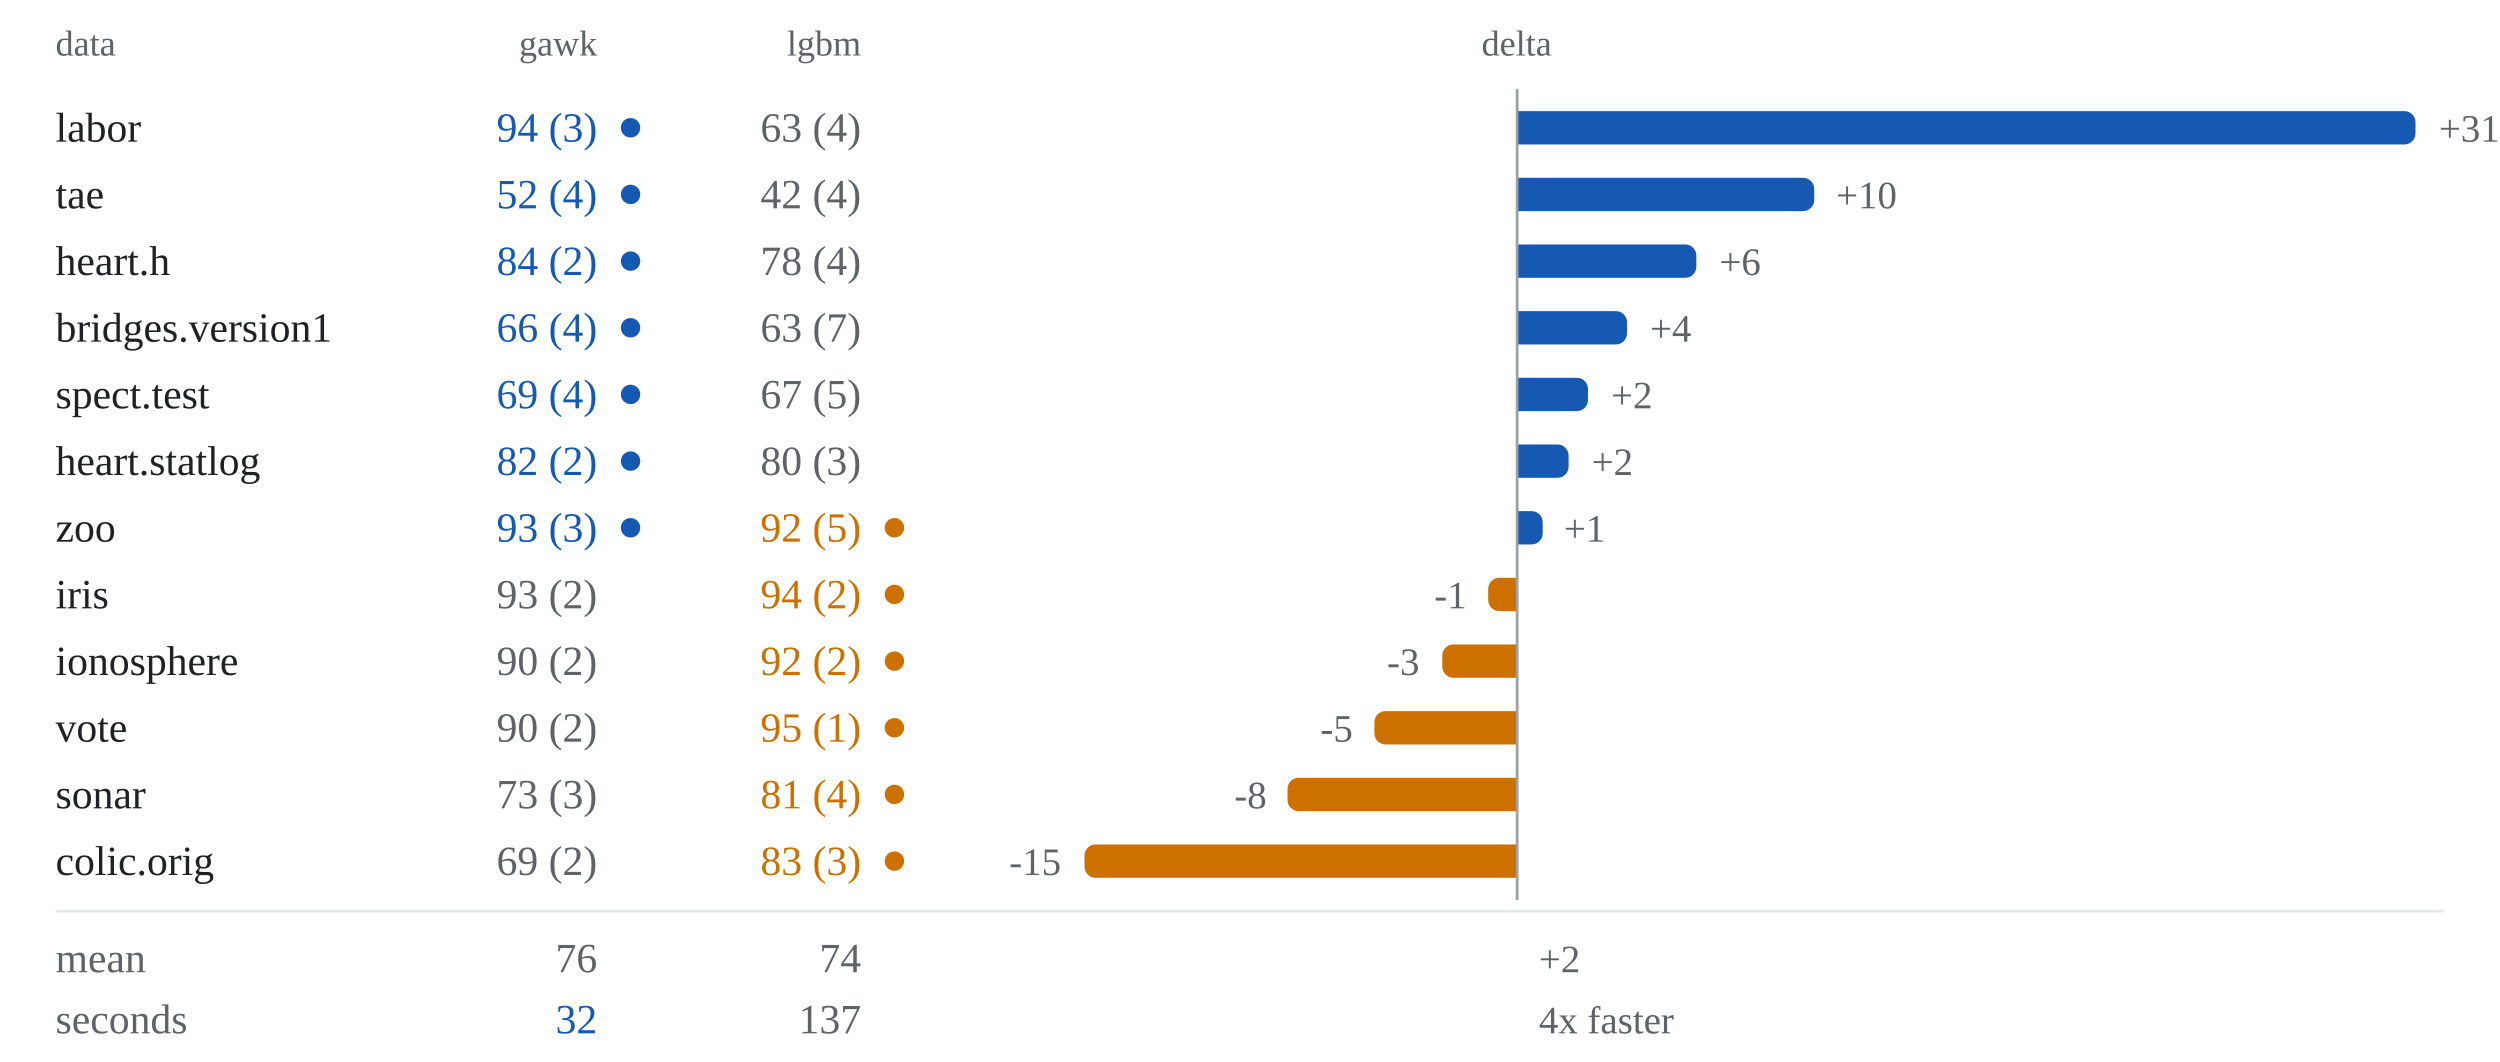
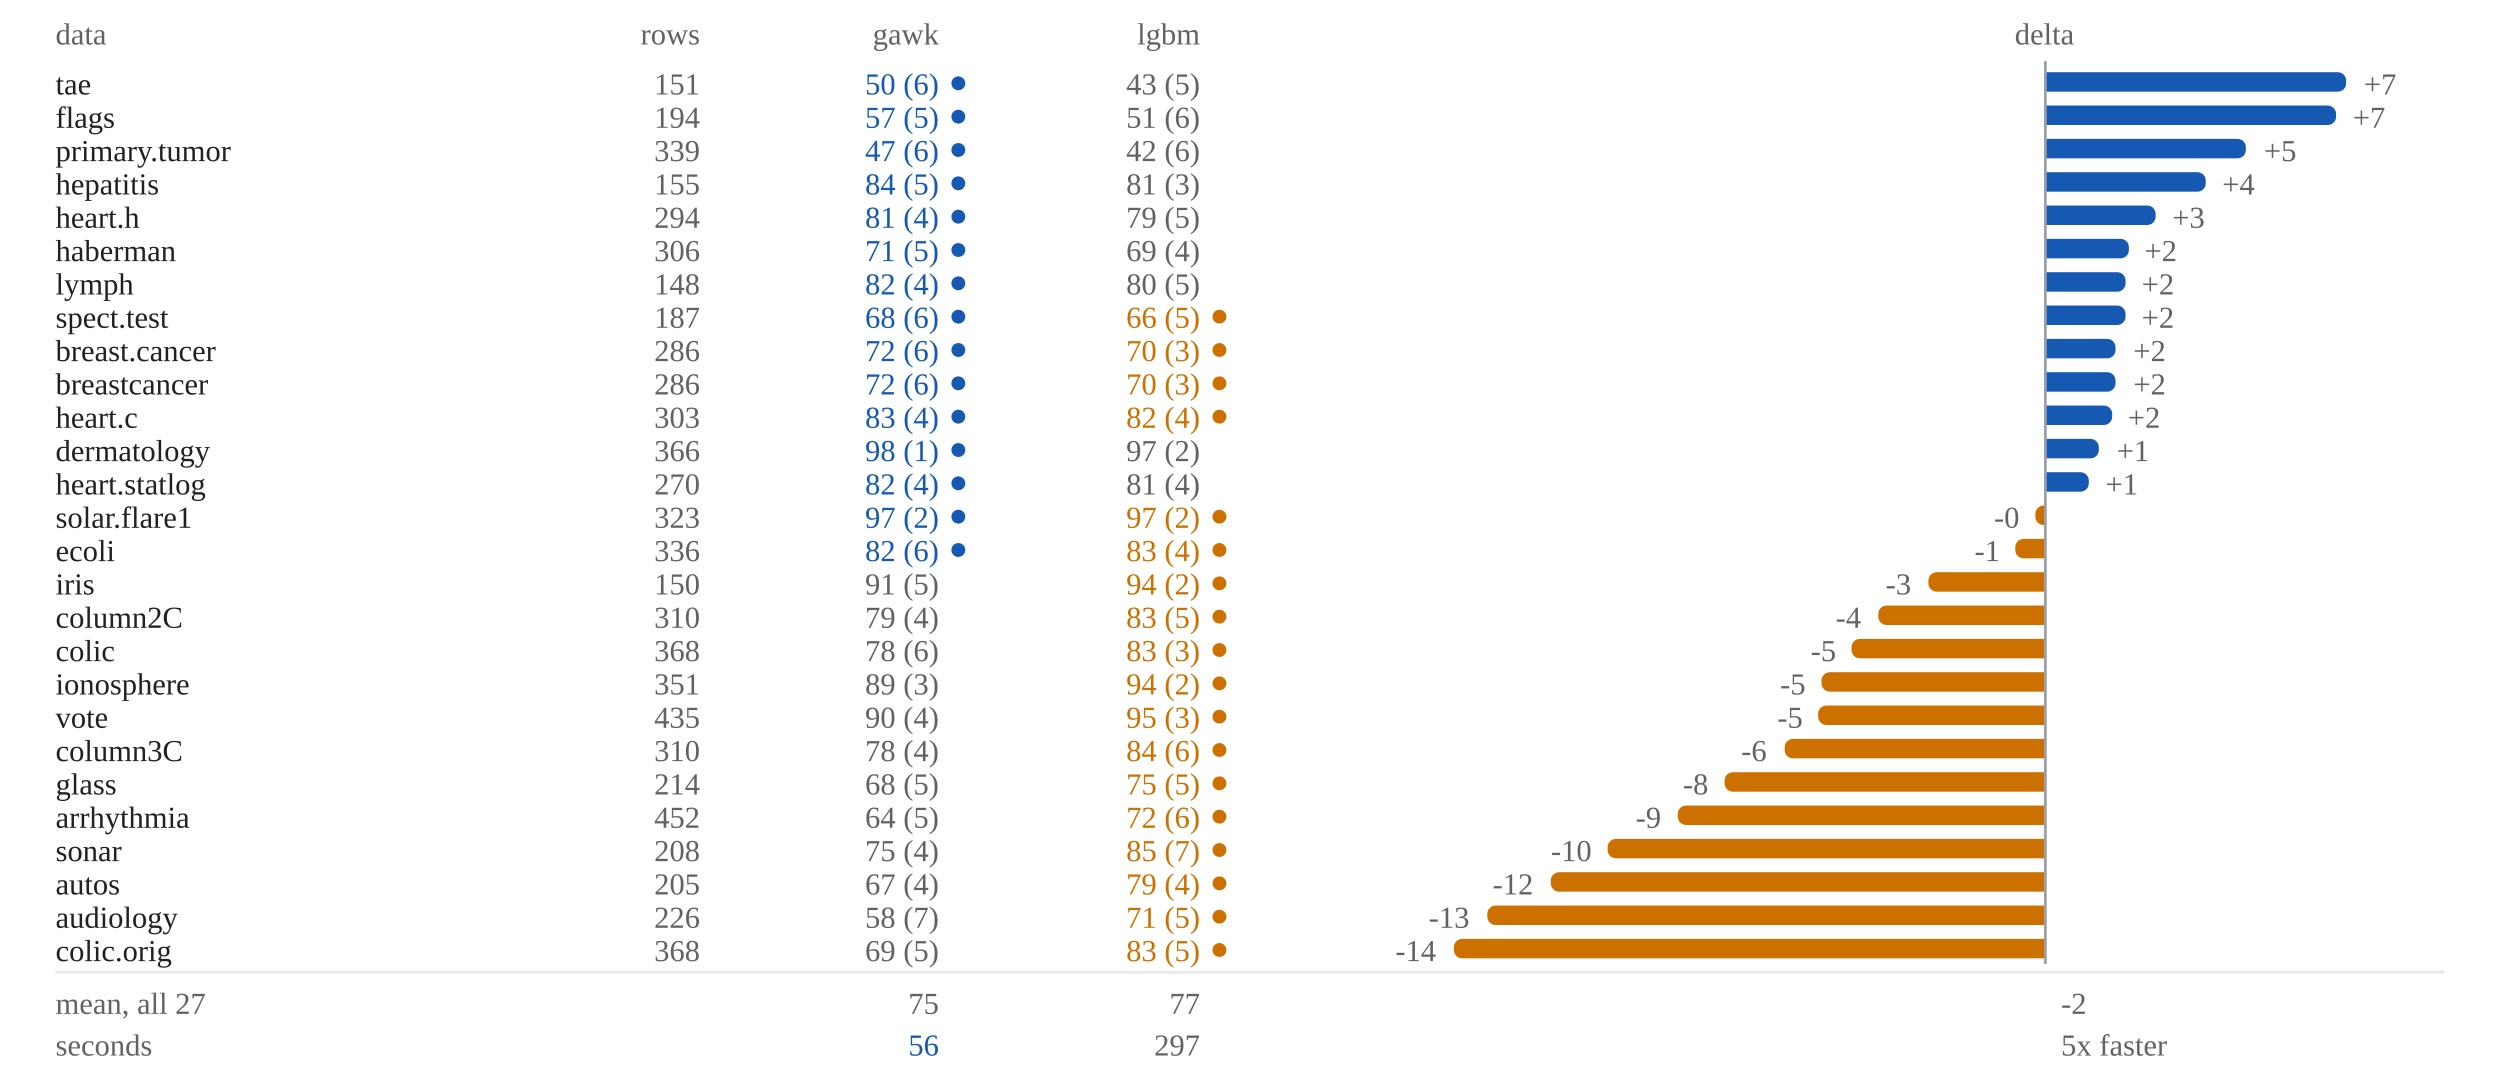
- <svg xmlns="http://www.w3.org/2000/svg" viewBox="0 0 900 382" width="900" height="382" role="img" aria-label="accuracy of gawk versus LightGBM, by dataset">
-   <text x="20" y="20" text-anchor="start" font-size="13" fill="#5f6368">data</text>
-   <text x="215" y="20" text-anchor="end" font-size="13" fill="#5f6368">gawk</text>
-   <text x="310" y="20" text-anchor="end" font-size="13" fill="#5f6368">lgbm</text>
-   <text x="546" y="20" text-anchor="middle" font-size="13" fill="#5f6368">delta</text>
-   <text x="20" y="51" text-anchor="start" font-size="15" fill="#202124">labor</text>
-   <text x="215" y="51" text-anchor="end" font-size="15" fill="#1559b3">94 (3)</text>
-   <text x="310" y="51" text-anchor="end" font-size="15" fill="#5f6368">63 (4)</text>
-   <circle cx="227" cy="46" r="3.5" fill="#1559b3" />
-   <path d="M546.169,40 h319.41 a4,4 0 0 1 4,4 v4 a4,4 0 0 1 -4,4 h-319.41 z" fill="#1559b3" />
-   <text x="878" y="51" text-anchor="start" font-size="14" fill="#5f6368">+31</text>
-   <text x="20" y="75" text-anchor="start" font-size="15" fill="#202124">tae</text>
-   <text x="215" y="75" text-anchor="end" font-size="15" fill="#1559b3">52 (4)</text>
-   <text x="310" y="75" text-anchor="end" font-size="15" fill="#5f6368">42 (4)</text>
-   <circle cx="227" cy="70" r="3.5" fill="#1559b3" />
-   <path d="M546.169,64 h102.952 a4,4 0 0 1 4,4 v4 a4,4 0 0 1 -4,4 h-102.952 z" fill="#1559b3" />
-   <text x="661" y="75" text-anchor="start" font-size="14" fill="#5f6368">+10</text>
-   <text x="20" y="99" text-anchor="start" font-size="15" fill="#202124">heart.h</text>
-   <text x="215" y="99" text-anchor="end" font-size="15" fill="#1559b3">84 (2)</text>
-   <text x="310" y="99" text-anchor="end" font-size="15" fill="#5f6368">78 (4)</text>
-   <circle cx="227" cy="94" r="3.5" fill="#1559b3" />
-   <path d="M546.169,88 h60.511 a4,4 0 0 1 4,4 v4 a4,4 0 0 1 -4,4 h-60.511 z" fill="#1559b3" />
-   <text x="619" y="99" text-anchor="start" font-size="14" fill="#5f6368">+6</text>
-   <text x="20" y="123" text-anchor="start" font-size="15" fill="#202124">bridges.version1</text>
-   <text x="215" y="123" text-anchor="end" font-size="15" fill="#1559b3">66 (4)</text>
-   <text x="310" y="123" text-anchor="end" font-size="15" fill="#5f6368">63 (7)</text>
-   <circle cx="227" cy="118" r="3.5" fill="#1559b3" />
-   <path d="M546.169,112 h35.561 a4,4 0 0 1 4,4 v4 a4,4 0 0 1 -4,4 h-35.561 z" fill="#1559b3" />
-   <text x="594" y="123" text-anchor="start" font-size="14" fill="#5f6368">+4</text>
-   <text x="20" y="147" text-anchor="start" font-size="15" fill="#202124">spect.test</text>
-   <text x="215" y="147" text-anchor="end" font-size="15" fill="#1559b3">69 (4)</text>
-   <text x="310" y="147" text-anchor="end" font-size="15" fill="#5f6368">67 (5)</text>
-   <circle cx="227" cy="142" r="3.5" fill="#1559b3" />
-   <path d="M546.169,136 h21.498 a4,4 0 0 1 4,4 v4 a4,4 0 0 1 -4,4 h-21.498 z" fill="#1559b3" />
-   <text x="580" y="147" text-anchor="start" font-size="14" fill="#5f6368">+2</text>
-   <text x="20" y="171" text-anchor="start" font-size="15" fill="#202124">heart.statlog</text>
-   <text x="215" y="171" text-anchor="end" font-size="15" fill="#1559b3">82 (2)</text>
-   <text x="310" y="171" text-anchor="end" font-size="15" fill="#5f6368">80 (3)</text>
-   <circle cx="227" cy="166" r="3.5" fill="#1559b3" />
-   <path d="M546.169,160 h14.526 a4,4 0 0 1 4,4 v4 a4,4 0 0 1 -4,4 h-14.526 z" fill="#1559b3" />
-   <text x="573" y="171" text-anchor="start" font-size="14" fill="#5f6368">+2</text>
-   <text x="20" y="195" text-anchor="start" font-size="15" fill="#202124">zoo</text>
-   <text x="215" y="195" text-anchor="end" font-size="15" fill="#1559b3">93 (3)</text>
-   <text x="310" y="195" text-anchor="end" font-size="15" fill="#cc7000">92 (5)</text>
-   <circle cx="227" cy="190" r="3.5" fill="#1559b3" />
-   <circle cx="322" cy="190" r="3.5" fill="#cc7000" />
-   <path d="M546.169,184 h5.195 a4,4 0 0 1 4,4 v4 a4,4 0 0 1 -4,4 h-5.195 z" fill="#1559b3" />
-   <text x="563" y="195" text-anchor="start" font-size="14" fill="#5f6368">+1</text>
-   <text x="20" y="219" text-anchor="start" font-size="15" fill="#202124">iris</text>
-   <text x="215" y="219" text-anchor="end" font-size="15" fill="#5f6368">93 (2)</text>
-   <text x="310" y="219" text-anchor="end" font-size="15" fill="#cc7000">94 (2)</text>
-   <circle cx="322" cy="214" r="3.5" fill="#cc7000" />
-   <path d="M546.169,208 h-6.421 a4,4 0 0 0 -4,4 v4 a4,4 0 0 0 4,4 h6.421 z" fill="#cc7000" />
-   <text x="528" y="219" text-anchor="end" font-size="14" fill="#5f6368">-1</text>
-   <text x="20" y="243" text-anchor="start" font-size="15" fill="#202124">ionosphere</text>
-   <text x="215" y="243" text-anchor="end" font-size="15" fill="#5f6368">90 (2)</text>
-   <text x="310" y="243" text-anchor="end" font-size="15" fill="#cc7000">92 (2)</text>
-   <circle cx="322" cy="238" r="3.5" fill="#cc7000" />
-   <path d="M546.169,232 h-22.941 a4,4 0 0 0 -4,4 v4 a4,4 0 0 0 4,4 h22.941 z" fill="#cc7000" />
-   <text x="511" y="243" text-anchor="end" font-size="14" fill="#5f6368">-3</text>
-   <text x="20" y="267" text-anchor="start" font-size="15" fill="#202124">vote</text>
-   <text x="215" y="267" text-anchor="end" font-size="15" fill="#5f6368">90 (2)</text>
-   <text x="310" y="267" text-anchor="end" font-size="15" fill="#cc7000">95 (1)</text>
-   <circle cx="322" cy="262" r="3.5" fill="#cc7000" />
-   <path d="M546.169,256 h-47.388 a4,4 0 0 0 -4,4 v4 a4,4 0 0 0 4,4 h47.388 z" fill="#cc7000" />
-   <text x="487" y="267" text-anchor="end" font-size="14" fill="#5f6368">-5</text>
-   <text x="20" y="291" text-anchor="start" font-size="15" fill="#202124">sonar</text>
-   <text x="215" y="291" text-anchor="end" font-size="15" fill="#5f6368">73 (3)</text>
-   <text x="310" y="291" text-anchor="end" font-size="15" fill="#cc7000">81 (4)</text>
-   <circle cx="322" cy="286" r="3.5" fill="#cc7000" />
-   <path d="M546.169,280 h-78.666 a4,4 0 0 0 -4,4 v4 a4,4 0 0 0 4,4 h78.666 z" fill="#cc7000" />
-   <text x="456" y="291" text-anchor="end" font-size="14" fill="#5f6368">-8</text>
-   <text x="20" y="315" text-anchor="start" font-size="15" fill="#202124">colic.orig</text>
-   <text x="215" y="315" text-anchor="end" font-size="15" fill="#5f6368">69 (2)</text>
-   <text x="310" y="315" text-anchor="end" font-size="15" fill="#cc7000">83 (3)</text>
-   <circle cx="322" cy="310" r="3.5" fill="#cc7000" />
-   <path d="M546.169,304 h-151.748 a4,4 0 0 0 -4,4 v4 a4,4 0 0 0 4,4 h151.748 z" fill="#cc7000" />
-   <text x="382" y="315" text-anchor="end" font-size="14" fill="#5f6368">-15</text>
-   <line x1="546.169" y1="32" x2="546.169" y2="324" stroke="#9aa0a6" stroke-width="1" />
-   <line x1="20" y1="328" x2="880" y2="328" stroke="#e6e8e9" stroke-width="1" />
-   <text x="20" y="350" text-anchor="start" font-size="15" fill="#5f6368">mean</text>
-   <text x="215" y="350" text-anchor="end" font-size="15" fill="#5f6368">76</text>
-   <text x="310" y="350" text-anchor="end" font-size="15" fill="#5f6368">74</text>
-   <text x="554" y="350" text-anchor="start" font-size="14" fill="#5f6368">+2</text>
-   <text x="20" y="372" text-anchor="start" font-size="15" fill="#5f6368">seconds</text>
-   <text x="215" y="372" text-anchor="end" font-size="15" fill="#1559b3">32</text>
-   <text x="310" y="372" text-anchor="end" font-size="15" fill="#5f6368">137</text>
-   <text x="554" y="372" text-anchor="start" font-size="14" fill="#5f6368">4x faster</text>
+ <svg xmlns="http://www.w3.org/2000/svg" viewBox="0 0 900 390" width="900" height="390" role="img" aria-label="accuracy of gawk versus LightGBM, by dataset">
+   <text x="20" y="16" text-anchor="start" font-size="11" fill="#5f6368">data</text>
+   <text x="252" y="16" text-anchor="end" font-size="11" fill="#5f6368">rows</text>
+   <text x="338" y="16" text-anchor="end" font-size="11" fill="#5f6368">gawk</text>
+   <text x="432" y="16" text-anchor="end" font-size="11" fill="#5f6368">lgbm</text>
+   <text x="736" y="16" text-anchor="middle" font-size="11" fill="#5f6368">delta</text>
+   <text x="20" y="34" text-anchor="start" font-size="11" fill="#202124">tae</text>
+   <text x="252" y="34" text-anchor="end" font-size="11" fill="#5f6368">151</text>
+   <text x="338" y="34" text-anchor="end" font-size="11" fill="#1559b3">50 (6)</text>
+   <text x="432" y="34" text-anchor="end" font-size="11" fill="#5f6368">43 (5)</text>
+   <circle cx="345" cy="30" r="2.5" fill="#1559b3" />
+   <path d="M736.331,26 h105.271 a3,3 0 0 1 3,3 v1 a3,3 0 0 1 -3,3 h-105.271 z" fill="#1559b3" />
+   <text x="851" y="34" text-anchor="start" font-size="11" fill="#5f6368">+7</text>
+   <text x="20" y="46" text-anchor="start" font-size="11" fill="#202124">flags</text>
+   <text x="252" y="46" text-anchor="end" font-size="11" fill="#5f6368">194</text>
+   <text x="338" y="46" text-anchor="end" font-size="11" fill="#1559b3">57 (5)</text>
+   <text x="432" y="46" text-anchor="end" font-size="11" fill="#5f6368">51 (6)</text>
+   <circle cx="345" cy="42" r="2.5" fill="#1559b3" />
+   <path d="M736.331,38 h101.662 a3,3 0 0 1 3,3 v1 a3,3 0 0 1 -3,3 h-101.662 z" fill="#1559b3" />
+   <text x="847" y="46" text-anchor="start" font-size="11" fill="#5f6368">+7</text>
+   <text x="20" y="58" text-anchor="start" font-size="11" fill="#202124">primary.tumor</text>
+   <text x="252" y="58" text-anchor="end" font-size="11" fill="#5f6368">339</text>
+   <text x="338" y="58" text-anchor="end" font-size="11" fill="#1559b3">47 (6)</text>
+   <text x="432" y="58" text-anchor="end" font-size="11" fill="#5f6368">42 (6)</text>
+   <circle cx="345" cy="54" r="2.5" fill="#1559b3" />
+   <path d="M736.331,50 h69.18 a3,3 0 0 1 3,3 v1 a3,3 0 0 1 -3,3 h-69.18 z" fill="#1559b3" />
+   <text x="815" y="58" text-anchor="start" font-size="11" fill="#5f6368">+5</text>
+   <text x="20" y="70" text-anchor="start" font-size="11" fill="#202124">hepatitis</text>
+   <text x="252" y="70" text-anchor="end" font-size="11" fill="#5f6368">155</text>
+   <text x="338" y="70" text-anchor="end" font-size="11" fill="#1559b3">84 (5)</text>
+   <text x="432" y="70" text-anchor="end" font-size="11" fill="#5f6368">81 (3)</text>
+   <circle cx="345" cy="66" r="2.5" fill="#1559b3" />
+   <path d="M736.331,62 h54.744 a3,3 0 0 1 3,3 v1 a3,3 0 0 1 -3,3 h-54.744 z" fill="#1559b3" />
+   <text x="800" y="70" text-anchor="start" font-size="11" fill="#5f6368">+4</text>
+   <text x="20" y="82" text-anchor="start" font-size="11" fill="#202124">heart.h</text>
+   <text x="252" y="82" text-anchor="end" font-size="11" fill="#5f6368">294</text>
+   <text x="338" y="82" text-anchor="end" font-size="11" fill="#1559b3">81 (4)</text>
+   <text x="432" y="82" text-anchor="end" font-size="11" fill="#5f6368">79 (5)</text>
+   <circle cx="345" cy="78" r="2.5" fill="#1559b3" />
+   <path d="M736.331,74 h36.699 a3,3 0 0 1 3,3 v1 a3,3 0 0 1 -3,3 h-36.699 z" fill="#1559b3" />
+   <text x="782" y="82" text-anchor="start" font-size="11" fill="#5f6368">+3</text>
+   <text x="20" y="94" text-anchor="start" font-size="11" fill="#202124">haberman</text>
+   <text x="252" y="94" text-anchor="end" font-size="11" fill="#5f6368">306</text>
+   <text x="338" y="94" text-anchor="end" font-size="11" fill="#1559b3">71 (5)</text>
+   <text x="432" y="94" text-anchor="end" font-size="11" fill="#5f6368">69 (4)</text>
+   <circle cx="345" cy="90" r="2.5" fill="#1559b3" />
+   <path d="M736.331,86 h27.075 a3,3 0 0 1 3,3 v1 a3,3 0 0 1 -3,3 h-27.075 z" fill="#1559b3" />
+   <text x="772" y="94" text-anchor="start" font-size="11" fill="#5f6368">+2</text>
+   <text x="20" y="106" text-anchor="start" font-size="11" fill="#202124">lymph</text>
+   <text x="252" y="106" text-anchor="end" font-size="11" fill="#5f6368">148</text>
+   <text x="338" y="106" text-anchor="end" font-size="11" fill="#1559b3">82 (4)</text>
+   <text x="432" y="106" text-anchor="end" font-size="11" fill="#5f6368">80 (5)</text>
+   <circle cx="345" cy="102" r="2.5" fill="#1559b3" />
+   <path d="M736.331,98 h25.872 a3,3 0 0 1 3,3 v1 a3,3 0 0 1 -3,3 h-25.872 z" fill="#1559b3" />
+   <text x="771" y="106" text-anchor="start" font-size="11" fill="#5f6368">+2</text>
+   <text x="20" y="118" text-anchor="start" font-size="11" fill="#202124">spect.test</text>
+   <text x="252" y="118" text-anchor="end" font-size="11" fill="#5f6368">187</text>
+   <text x="338" y="118" text-anchor="end" font-size="11" fill="#1559b3">68 (6)</text>
+   <text x="432" y="118" text-anchor="end" font-size="11" fill="#cc7000">66 (5)</text>
+   <circle cx="345" cy="114" r="2.5" fill="#1559b3" />
+   <circle cx="439" cy="114" r="2.5" fill="#cc7000" />
+   <path d="M736.331,110 h25.872 a3,3 0 0 1 3,3 v1 a3,3 0 0 1 -3,3 h-25.872 z" fill="#1559b3" />
+   <text x="771" y="118" text-anchor="start" font-size="11" fill="#5f6368">+2</text>
+   <text x="20" y="130" text-anchor="start" font-size="11" fill="#202124">breast.cancer</text>
+   <text x="252" y="130" text-anchor="end" font-size="11" fill="#5f6368">286</text>
+   <text x="338" y="130" text-anchor="end" font-size="11" fill="#1559b3">72 (6)</text>
+   <text x="432" y="130" text-anchor="end" font-size="11" fill="#cc7000">70 (3)</text>
+   <circle cx="345" cy="126" r="2.5" fill="#1559b3" />
+   <circle cx="439" cy="126" r="2.5" fill="#cc7000" />
+   <path d="M736.331,122 h22.263 a3,3 0 0 1 3,3 v1 a3,3 0 0 1 -3,3 h-22.263 z" fill="#1559b3" />
+   <text x="768" y="130" text-anchor="start" font-size="11" fill="#5f6368">+2</text>
+   <text x="20" y="142" text-anchor="start" font-size="11" fill="#202124">breastcancer</text>
+   <text x="252" y="142" text-anchor="end" font-size="11" fill="#5f6368">286</text>
+   <text x="338" y="142" text-anchor="end" font-size="11" fill="#1559b3">72 (6)</text>
+   <text x="432" y="142" text-anchor="end" font-size="11" fill="#cc7000">70 (3)</text>
+   <circle cx="345" cy="138" r="2.5" fill="#1559b3" />
+   <circle cx="439" cy="138" r="2.5" fill="#cc7000" />
+   <path d="M736.331,134 h22.263 a3,3 0 0 1 3,3 v1 a3,3 0 0 1 -3,3 h-22.263 z" fill="#1559b3" />
+   <text x="768" y="142" text-anchor="start" font-size="11" fill="#5f6368">+2</text>
+   <text x="20" y="154" text-anchor="start" font-size="11" fill="#202124">heart.c</text>
+   <text x="252" y="154" text-anchor="end" font-size="11" fill="#5f6368">303</text>
+   <text x="338" y="154" text-anchor="end" font-size="11" fill="#1559b3">83 (4)</text>
+   <text x="432" y="154" text-anchor="end" font-size="11" fill="#cc7000">82 (4)</text>
+   <circle cx="345" cy="150" r="2.5" fill="#1559b3" />
+   <circle cx="439" cy="150" r="2.5" fill="#cc7000" />
+   <path d="M736.331,146 h21.06 a3,3 0 0 1 3,3 v1 a3,3 0 0 1 -3,3 h-21.06 z" fill="#1559b3" />
+   <text x="766" y="154" text-anchor="start" font-size="11" fill="#5f6368">+2</text>
+   <text x="20" y="166" text-anchor="start" font-size="11" fill="#202124">dermatology</text>
+   <text x="252" y="166" text-anchor="end" font-size="11" fill="#5f6368">366</text>
+   <text x="338" y="166" text-anchor="end" font-size="11" fill="#1559b3">98 (1)</text>
+   <text x="432" y="166" text-anchor="end" font-size="11" fill="#5f6368">97 (2)</text>
+   <circle cx="345" cy="162" r="2.5" fill="#1559b3" />
+   <path d="M736.331,158 h16.248 a3,3 0 0 1 3,3 v1 a3,3 0 0 1 -3,3 h-16.248 z" fill="#1559b3" />
+   <text x="762" y="166" text-anchor="start" font-size="11" fill="#5f6368">+1</text>
+   <text x="20" y="178" text-anchor="start" font-size="11" fill="#202124">heart.statlog</text>
+   <text x="252" y="178" text-anchor="end" font-size="11" fill="#5f6368">270</text>
+   <text x="338" y="178" text-anchor="end" font-size="11" fill="#1559b3">82 (4)</text>
+   <text x="432" y="178" text-anchor="end" font-size="11" fill="#5f6368">81 (4)</text>
+   <circle cx="345" cy="174" r="2.5" fill="#1559b3" />
+   <path d="M736.331,170 h12.639 a3,3 0 0 1 3,3 v1 a3,3 0 0 1 -3,3 h-12.639 z" fill="#1559b3" />
+   <text x="758" y="178" text-anchor="start" font-size="11" fill="#5f6368">+1</text>
+   <text x="20" y="190" text-anchor="start" font-size="11" fill="#202124">solar.flare1</text>
+   <text x="252" y="190" text-anchor="end" font-size="11" fill="#5f6368">323</text>
+   <text x="338" y="190" text-anchor="end" font-size="11" fill="#1559b3">97 (2)</text>
+   <text x="432" y="190" text-anchor="end" font-size="11" fill="#cc7000">97 (2)</text>
+   <circle cx="345" cy="186" r="2.5" fill="#1559b3" />
+   <circle cx="439" cy="186" r="2.5" fill="#cc7000" />
+   <path d="M736.331,182 h-0.609 a3,3 0 0 0 -3,3 v1 a3,3 0 0 0 3,3 h0.609 z" fill="#cc7000" />
+   <text x="727" y="190" text-anchor="end" font-size="11" fill="#5f6368">-0</text>
+   <text x="20" y="202" text-anchor="start" font-size="11" fill="#202124">ecoli</text>
+   <text x="252" y="202" text-anchor="end" font-size="11" fill="#5f6368">336</text>
+   <text x="338" y="202" text-anchor="end" font-size="11" fill="#1559b3">82 (6)</text>
+   <text x="432" y="202" text-anchor="end" font-size="11" fill="#cc7000">83 (4)</text>
+   <circle cx="345" cy="198" r="2.5" fill="#1559b3" />
+   <circle cx="439" cy="198" r="2.5" fill="#cc7000" />
+   <path d="M736.331,194 h-7.827 a3,3 0 0 0 -3,3 v1 a3,3 0 0 0 3,3 h7.827 z" fill="#cc7000" />
+   <text x="720" y="202" text-anchor="end" font-size="11" fill="#5f6368">-1</text>
+   <text x="20" y="214" text-anchor="start" font-size="11" fill="#202124">iris</text>
+   <text x="252" y="214" text-anchor="end" font-size="11" fill="#5f6368">150</text>
+   <text x="338" y="214" text-anchor="end" font-size="11" fill="#5f6368">91 (5)</text>
+   <text x="432" y="214" text-anchor="end" font-size="11" fill="#cc7000">94 (2)</text>
+   <circle cx="439" cy="210" r="2.5" fill="#cc7000" />
+   <path d="M736.331,206 h-39.105 a3,3 0 0 0 -3,3 v1 a3,3 0 0 0 3,3 h39.105 z" fill="#cc7000" />
+   <text x="688" y="214" text-anchor="end" font-size="11" fill="#5f6368">-3</text>
+   <text x="20" y="226" text-anchor="start" font-size="11" fill="#202124">column2C</text>
+   <text x="252" y="226" text-anchor="end" font-size="11" fill="#5f6368">310</text>
+   <text x="338" y="226" text-anchor="end" font-size="11" fill="#5f6368">79 (4)</text>
+   <text x="432" y="226" text-anchor="end" font-size="11" fill="#cc7000">83 (5)</text>
+   <circle cx="439" cy="222" r="2.5" fill="#cc7000" />
+   <path d="M736.331,218 h-57.15 a3,3 0 0 0 -3,3 v1 a3,3 0 0 0 3,3 h57.15 z" fill="#cc7000" />
+   <text x="670" y="226" text-anchor="end" font-size="11" fill="#5f6368">-4</text>
+   <text x="20" y="238" text-anchor="start" font-size="11" fill="#202124">colic</text>
+   <text x="252" y="238" text-anchor="end" font-size="11" fill="#5f6368">368</text>
+   <text x="338" y="238" text-anchor="end" font-size="11" fill="#5f6368">78 (6)</text>
+   <text x="432" y="238" text-anchor="end" font-size="11" fill="#cc7000">83 (3)</text>
+   <circle cx="439" cy="234" r="2.5" fill="#cc7000" />
+   <path d="M736.331,230 h-66.774 a3,3 0 0 0 -3,3 v1 a3,3 0 0 0 3,3 h66.774 z" fill="#cc7000" />
+   <text x="661" y="238" text-anchor="end" font-size="11" fill="#5f6368">-5</text>
+   <text x="20" y="250" text-anchor="start" font-size="11" fill="#202124">ionosphere</text>
+   <text x="252" y="250" text-anchor="end" font-size="11" fill="#5f6368">351</text>
+   <text x="338" y="250" text-anchor="end" font-size="11" fill="#5f6368">89 (3)</text>
+   <text x="432" y="250" text-anchor="end" font-size="11" fill="#cc7000">94 (2)</text>
+   <circle cx="439" cy="246" r="2.5" fill="#cc7000" />
+   <path d="M736.331,242 h-77.602 a3,3 0 0 0 -3,3 v1 a3,3 0 0 0 3,3 h77.602 z" fill="#cc7000" />
+   <text x="650" y="250" text-anchor="end" font-size="11" fill="#5f6368">-5</text>
+   <text x="20" y="262" text-anchor="start" font-size="11" fill="#202124">vote</text>
+   <text x="252" y="262" text-anchor="end" font-size="11" fill="#5f6368">435</text>
+   <text x="338" y="262" text-anchor="end" font-size="11" fill="#5f6368">90 (4)</text>
+   <text x="432" y="262" text-anchor="end" font-size="11" fill="#cc7000">95 (3)</text>
+   <circle cx="439" cy="258" r="2.5" fill="#cc7000" />
+   <path d="M736.331,254 h-78.805 a3,3 0 0 0 -3,3 v1 a3,3 0 0 0 3,3 h78.805 z" fill="#cc7000" />
+   <text x="649" y="262" text-anchor="end" font-size="11" fill="#5f6368">-5</text>
+   <text x="20" y="274" text-anchor="start" font-size="11" fill="#202124">column3C</text>
+   <text x="252" y="274" text-anchor="end" font-size="11" fill="#5f6368">310</text>
+   <text x="338" y="274" text-anchor="end" font-size="11" fill="#5f6368">78 (4)</text>
+   <text x="432" y="274" text-anchor="end" font-size="11" fill="#cc7000">84 (6)</text>
+   <circle cx="439" cy="270" r="2.5" fill="#cc7000" />
+   <path d="M736.331,266 h-90.835 a3,3 0 0 0 -3,3 v1 a3,3 0 0 0 3,3 h90.835 z" fill="#cc7000" />
+   <text x="636" y="274" text-anchor="end" font-size="11" fill="#5f6368">-6</text>
+   <text x="20" y="286" text-anchor="start" font-size="11" fill="#202124">glass</text>
+   <text x="252" y="286" text-anchor="end" font-size="11" fill="#5f6368">214</text>
+   <text x="338" y="286" text-anchor="end" font-size="11" fill="#5f6368">68 (5)</text>
+   <text x="432" y="286" text-anchor="end" font-size="11" fill="#cc7000">75 (5)</text>
+   <circle cx="439" cy="282" r="2.5" fill="#cc7000" />
+   <path d="M736.331,278 h-112.489 a3,3 0 0 0 -3,3 v1 a3,3 0 0 0 3,3 h112.489 z" fill="#cc7000" />
+   <text x="615" y="286" text-anchor="end" font-size="11" fill="#5f6368">-8</text>
+   <text x="20" y="298" text-anchor="start" font-size="11" fill="#202124">arrhythmia</text>
+   <text x="252" y="298" text-anchor="end" font-size="11" fill="#5f6368">452</text>
+   <text x="338" y="298" text-anchor="end" font-size="11" fill="#5f6368">64 (5)</text>
+   <text x="432" y="298" text-anchor="end" font-size="11" fill="#cc7000">72 (6)</text>
+   <circle cx="439" cy="294" r="2.5" fill="#cc7000" />
+   <path d="M736.331,290 h-129.331 a3,3 0 0 0 -3,3 v1 a3,3 0 0 0 3,3 h129.331 z" fill="#cc7000" />
+   <text x="598" y="298" text-anchor="end" font-size="11" fill="#5f6368">-9</text>
+   <text x="20" y="310" text-anchor="start" font-size="11" fill="#202124">sonar</text>
+   <text x="252" y="310" text-anchor="end" font-size="11" fill="#5f6368">208</text>
+   <text x="338" y="310" text-anchor="end" font-size="11" fill="#5f6368">75 (4)</text>
+   <text x="432" y="310" text-anchor="end" font-size="11" fill="#cc7000">85 (7)</text>
+   <circle cx="439" cy="306" r="2.5" fill="#cc7000" />
+   <path d="M736.331,302 h-154.594 a3,3 0 0 0 -3,3 v1 a3,3 0 0 0 3,3 h154.594 z" fill="#cc7000" />
+   <text x="573" y="310" text-anchor="end" font-size="11" fill="#5f6368">-10</text>
+   <text x="20" y="322" text-anchor="start" font-size="11" fill="#202124">autos</text>
+   <text x="252" y="322" text-anchor="end" font-size="11" fill="#5f6368">205</text>
+   <text x="338" y="322" text-anchor="end" font-size="11" fill="#5f6368">67 (4)</text>
+   <text x="432" y="322" text-anchor="end" font-size="11" fill="#cc7000">79 (4)</text>
+   <circle cx="439" cy="318" r="2.5" fill="#cc7000" />
+   <path d="M736.331,314 h-175.045 a3,3 0 0 0 -3,3 v1 a3,3 0 0 0 3,3 h175.045 z" fill="#cc7000" />
+   <text x="552" y="322" text-anchor="end" font-size="11" fill="#5f6368">-12</text>
+   <text x="20" y="334" text-anchor="start" font-size="11" fill="#202124">audiology</text>
+   <text x="252" y="334" text-anchor="end" font-size="11" fill="#5f6368">226</text>
+   <text x="338" y="334" text-anchor="end" font-size="11" fill="#5f6368">58 (7)</text>
+   <text x="432" y="334" text-anchor="end" font-size="11" fill="#cc7000">71 (5)</text>
+   <circle cx="439" cy="330" r="2.5" fill="#cc7000" />
+   <path d="M736.331,326 h-197.902 a3,3 0 0 0 -3,3 v1 a3,3 0 0 0 3,3 h197.902 z" fill="#cc7000" />
+   <text x="529" y="334" text-anchor="end" font-size="11" fill="#5f6368">-13</text>
+   <text x="20" y="346" text-anchor="start" font-size="11" fill="#202124">colic.orig</text>
+   <text x="252" y="346" text-anchor="end" font-size="11" fill="#5f6368">368</text>
+   <text x="338" y="346" text-anchor="end" font-size="11" fill="#5f6368">69 (5)</text>
+   <text x="432" y="346" text-anchor="end" font-size="11" fill="#cc7000">83 (5)</text>
+   <circle cx="439" cy="342" r="2.5" fill="#cc7000" />
+   <path d="M736.331,338 h-209.932 a3,3 0 0 0 -3,3 v1 a3,3 0 0 0 3,3 h209.932 z" fill="#cc7000" />
+   <text x="517" y="346" text-anchor="end" font-size="11" fill="#5f6368">-14</text>
+   <line x1="736.331" y1="22" x2="736.331" y2="347" stroke="#9aa0a6" stroke-width="1" />
+   <line x1="20" y1="350" x2="880" y2="350" stroke="#e6e8e9" stroke-width="1" />
+   <text x="20" y="365" text-anchor="start" font-size="11" fill="#5f6368">mean, all 27</text>
+   <text x="338" y="365" text-anchor="end" font-size="11" fill="#5f6368">75</text>
+   <text x="432" y="365" text-anchor="end" font-size="11" fill="#5f6368">77</text>
+   <text x="742" y="365" text-anchor="start" font-size="11" fill="#5f6368">-2</text>
+   <text x="20" y="380" text-anchor="start" font-size="11" fill="#5f6368">seconds</text>
+   <text x="338" y="380" text-anchor="end" font-size="11" fill="#1559b3">56</text>
+   <text x="432" y="380" text-anchor="end" font-size="11" fill="#5f6368">297</text>
+   <text x="742" y="380" text-anchor="start" font-size="11" fill="#5f6368">5x faster</text>
</svg>
